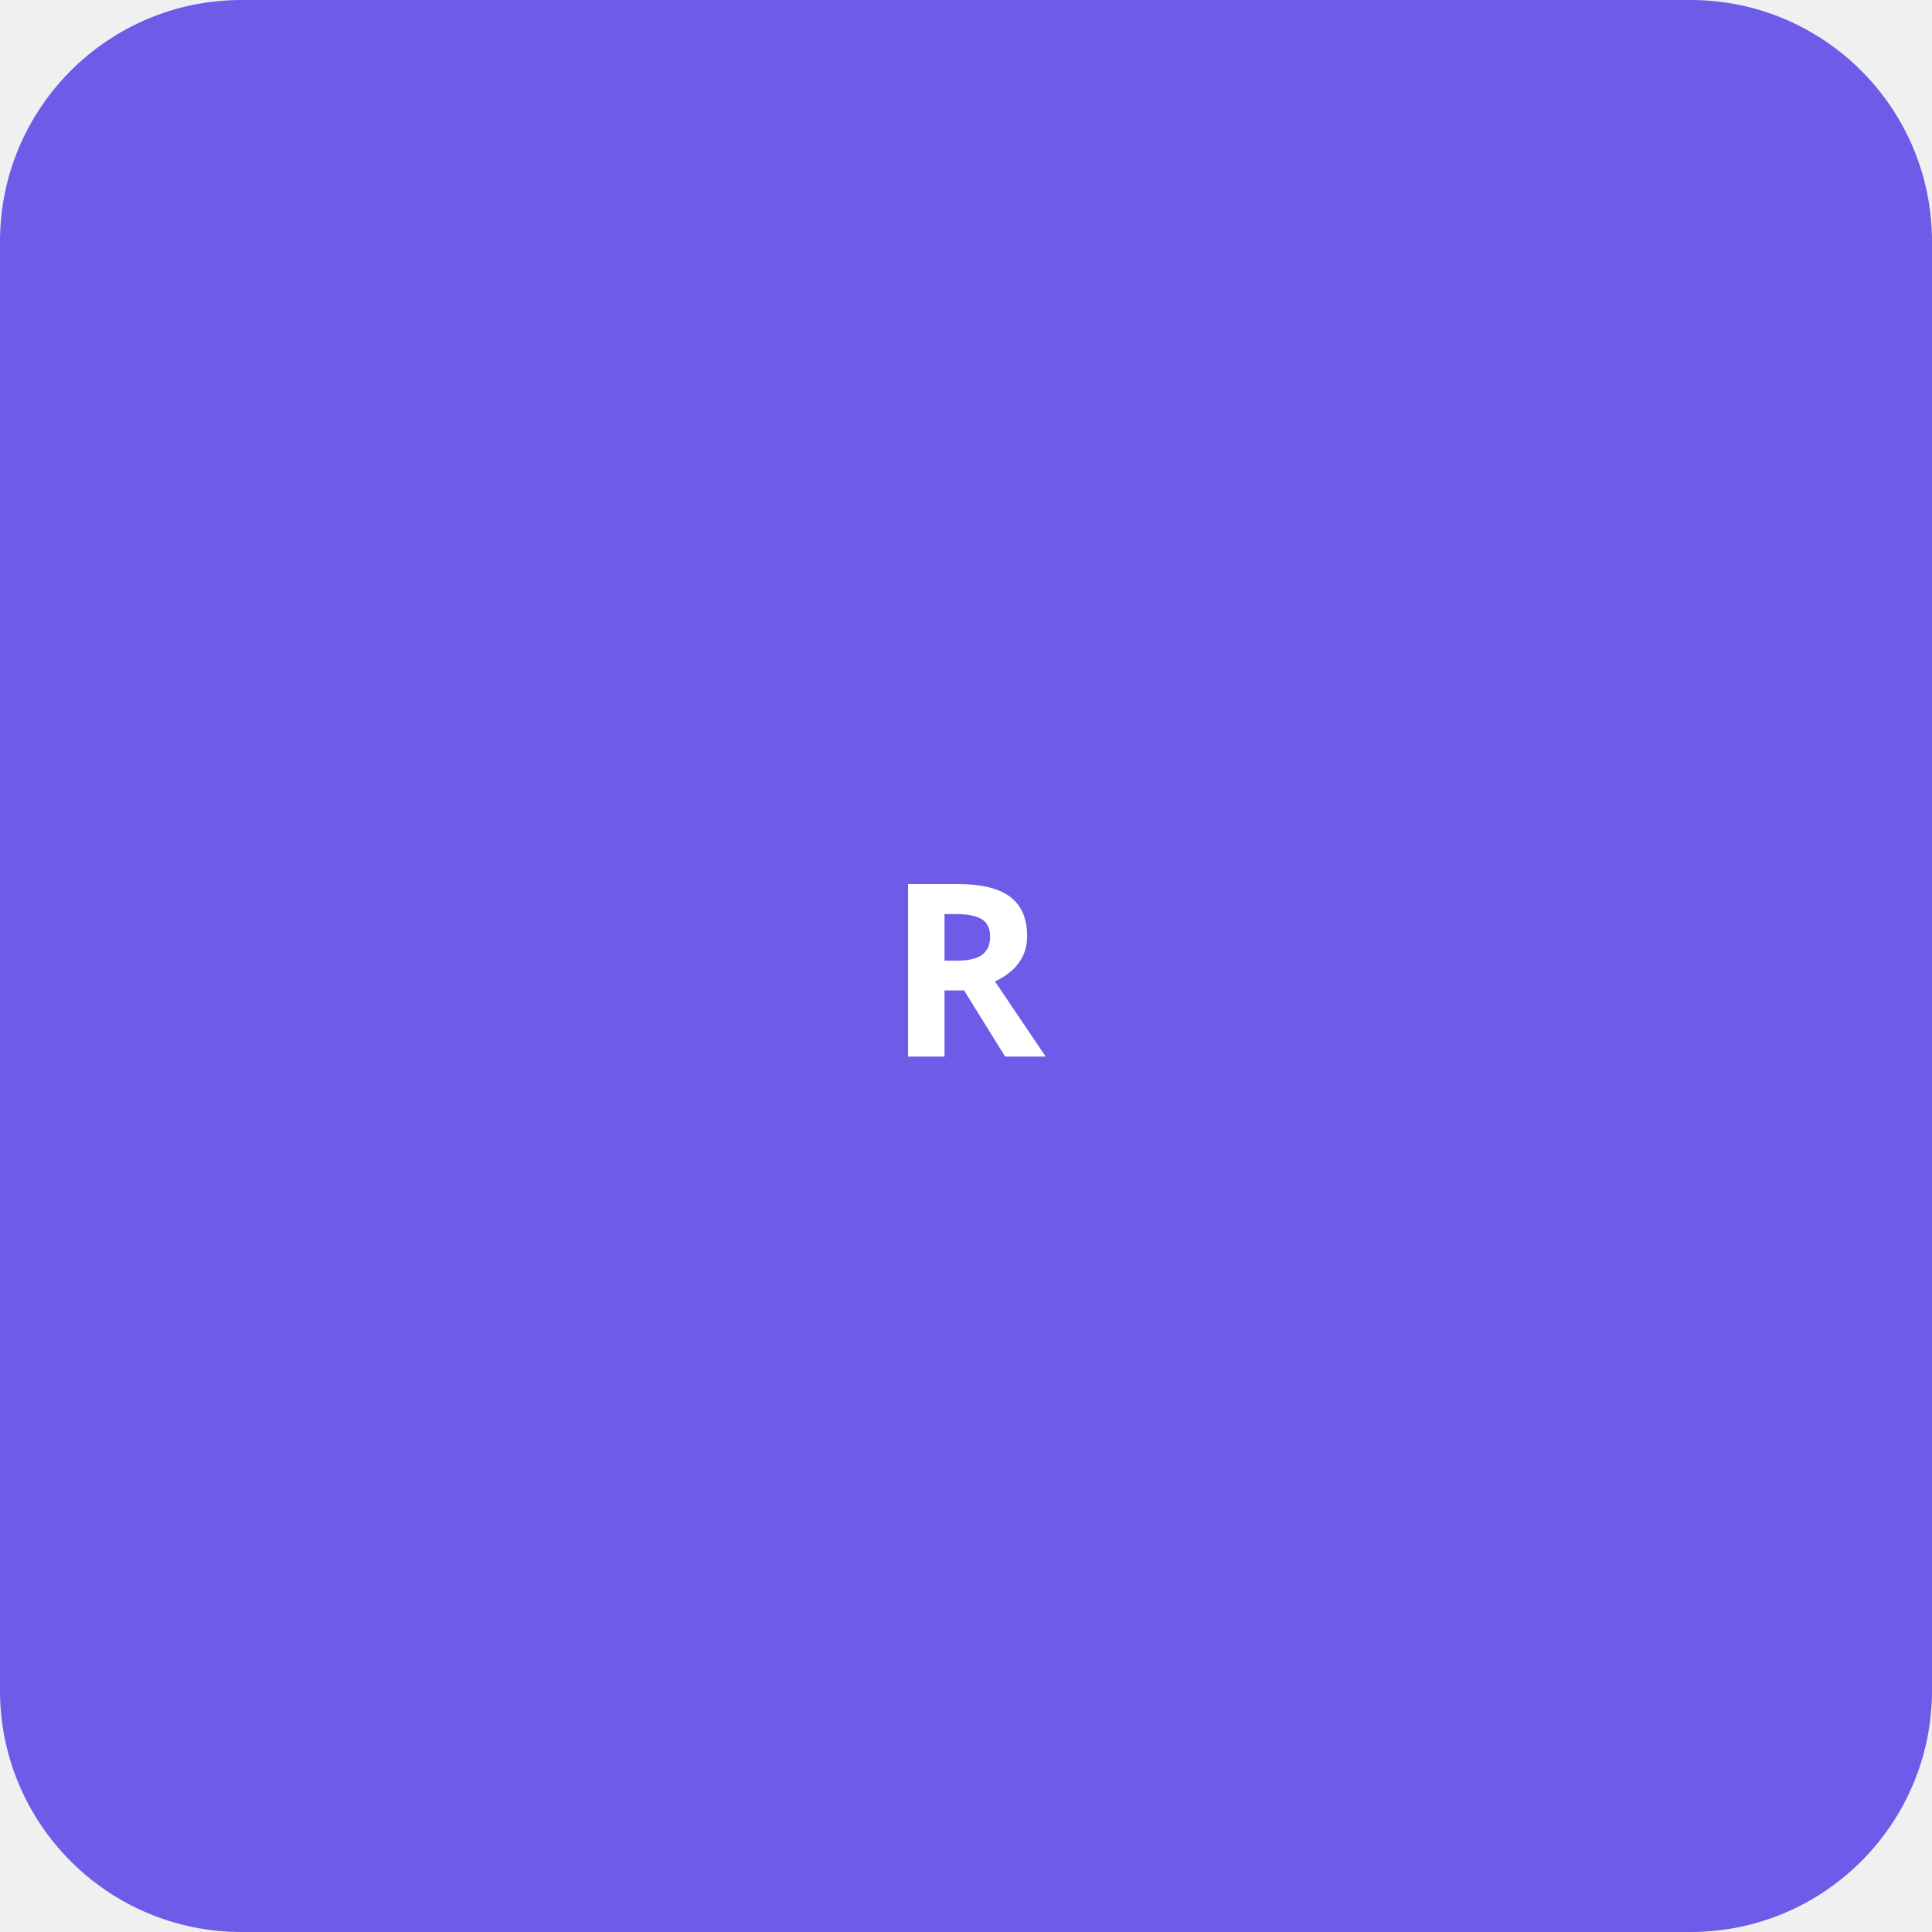
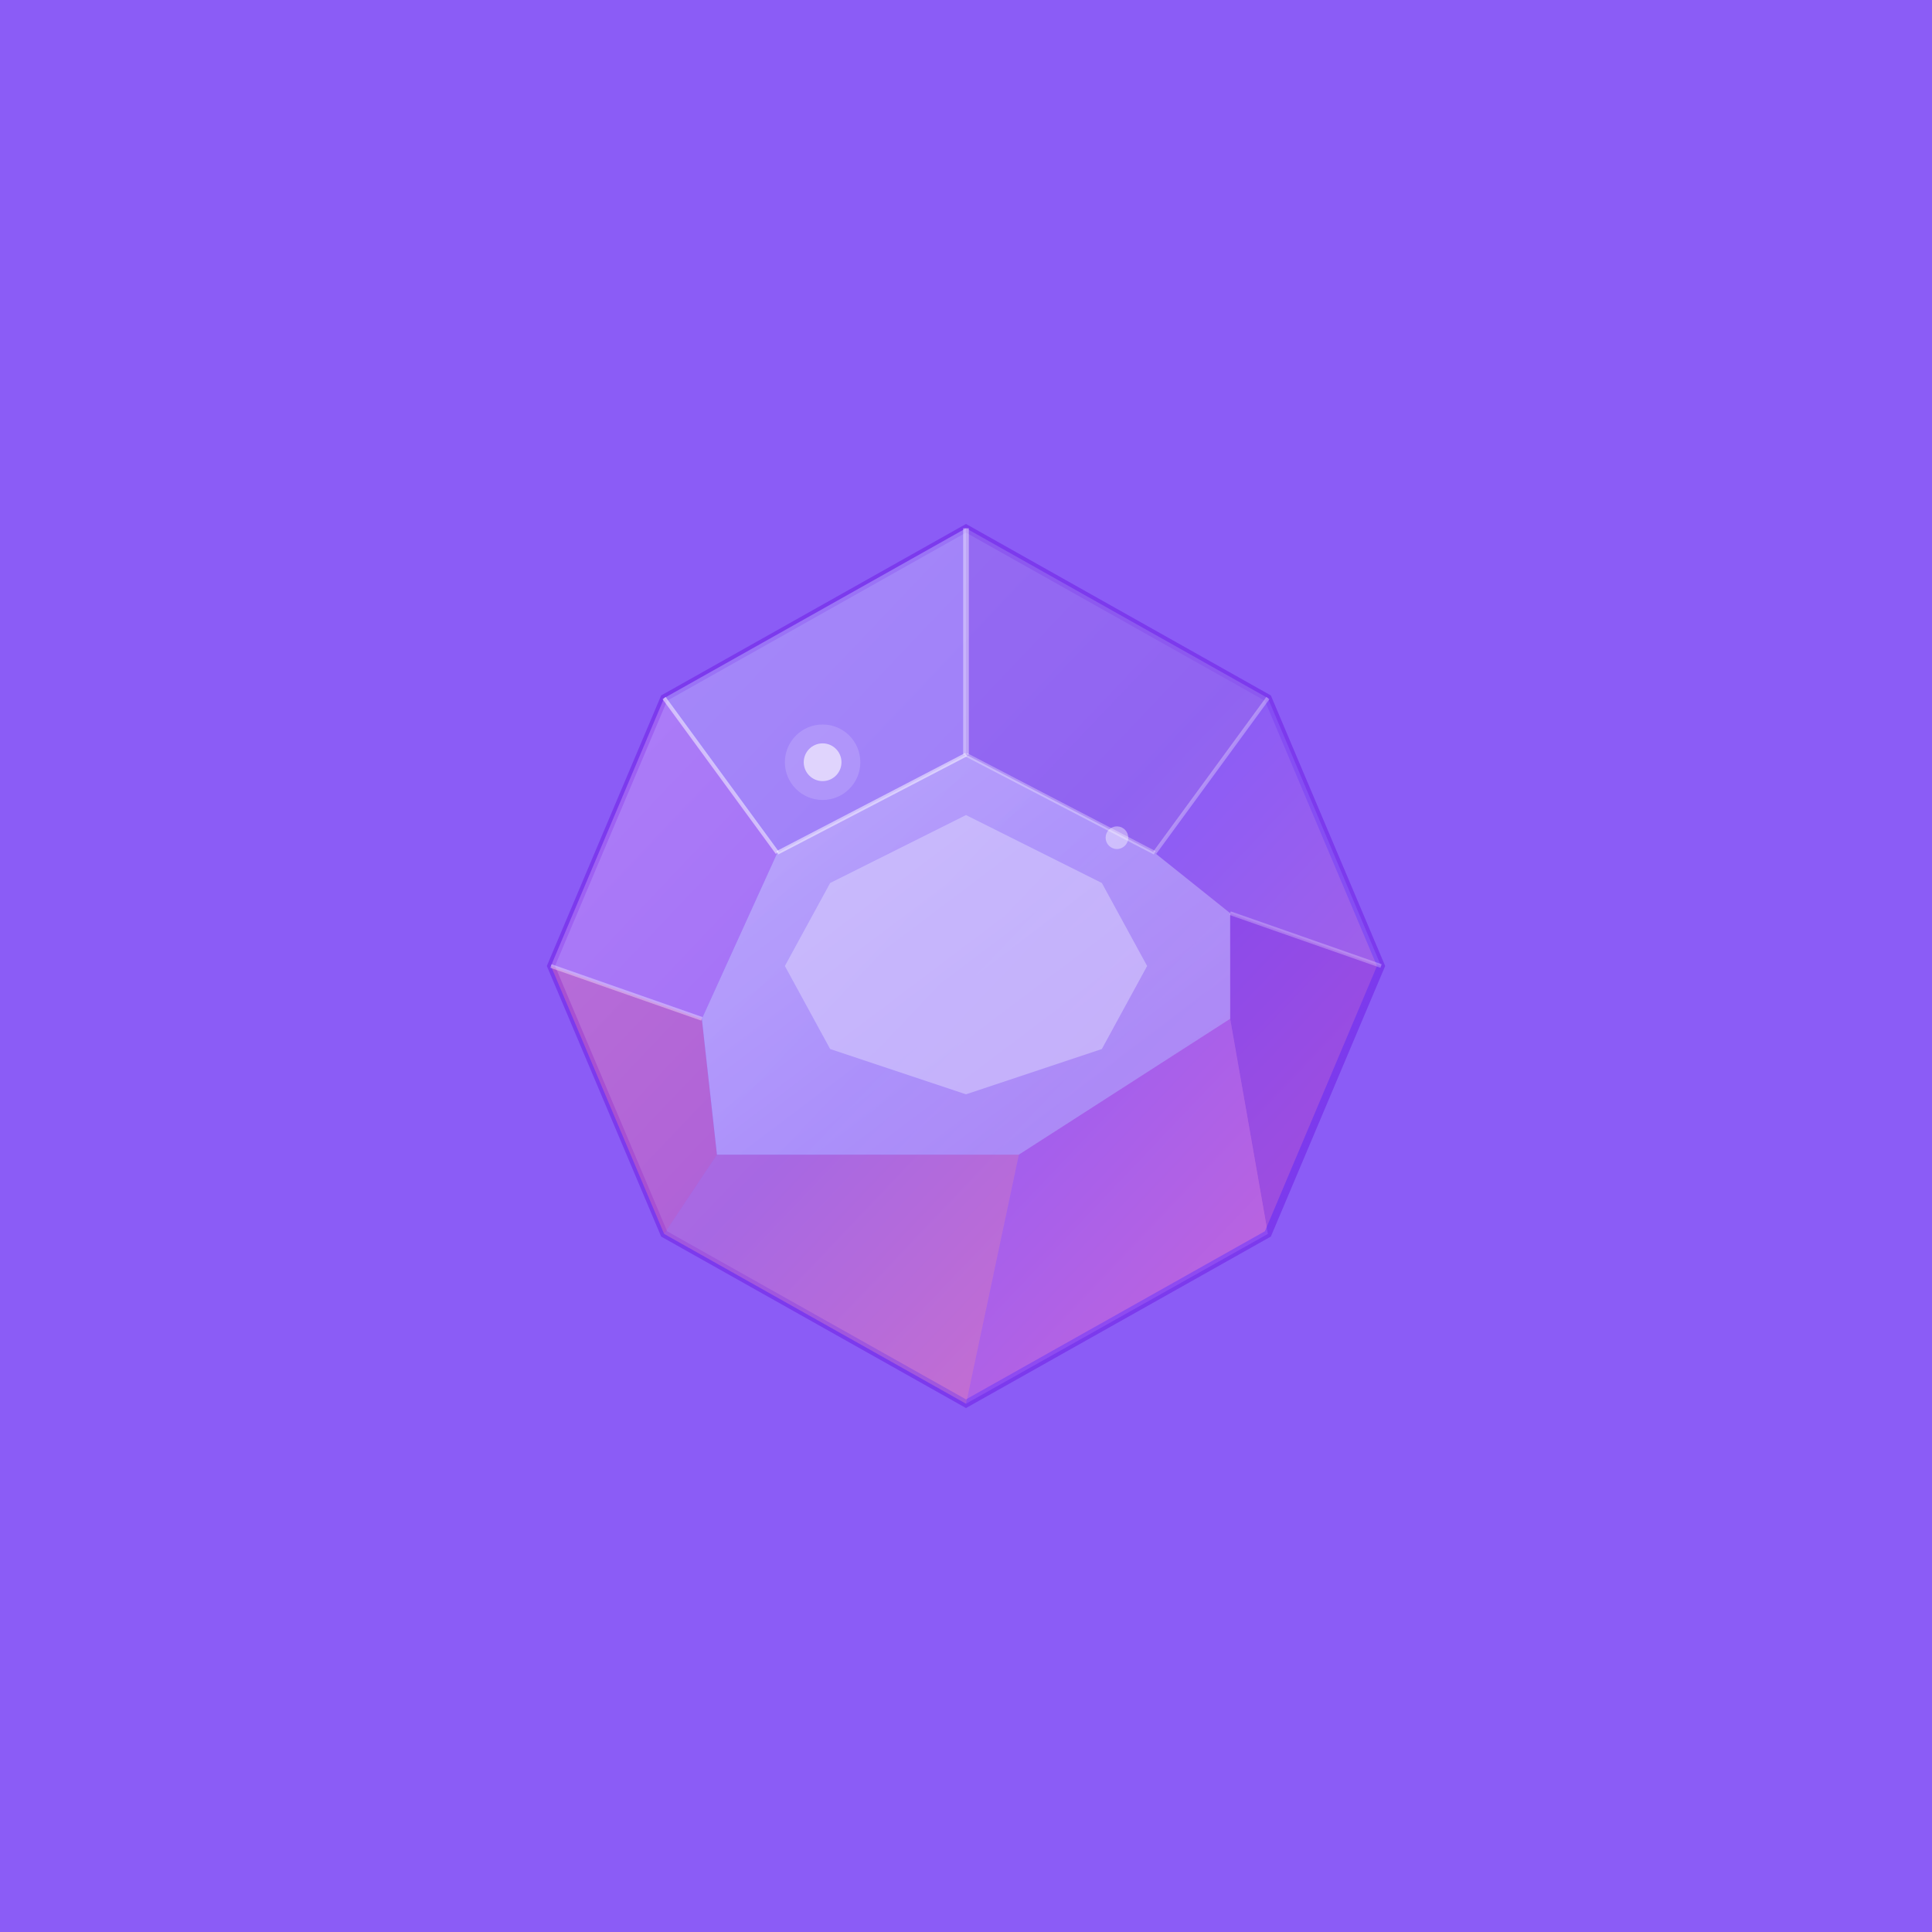
<svg xmlns="http://www.w3.org/2000/svg" viewBox="0 0 512 512">
-   <rect width="512" height="512" rx="64" fill="#6c5ce7" />
-   <text x="256" y="280" text-anchor="middle" font-family="system-ui, sans-serif" font-size="64" font-weight="700" fill="white">R</text>
+   <defs>
+     <linearGradient id="gemGrad" x1="0" y1="0" x2="1" y2="1">
+       <stop offset="0%" stop-color="#a78bfa" />
+       <stop offset="50%" stop-color="#8b5cf6" />
+       <stop offset="100%" stop-color="#f472b6" />
+     </linearGradient>
+     <linearGradient id="tableGrad" x1="0" y1="0" x2="1" y2="1">
+       <stop offset="0%" stop-color="#c4b5fd" />
+       <stop offset="100%" stop-color="#a78bfa" />
+     </linearGradient>
+   </defs>
+   <rect width="512" height="512" fill="#8b5cf6" />
+   <polygon points="256,140 336,185 366,256 336,327 256,372 176,327 146,256 176,185" fill="url(#gemGrad)" stroke="#7c3aed" stroke-width="2" />
+   <polygon points="256,140 176,185 206,226 256,200" fill="#a78bfa" opacity="0.7" />
+   <polygon points="256,140 336,185 306,226 256,200" fill="#9366f0" opacity="0.7" />
+   <polygon points="336,185 366,256 326,242 306,226" fill="#8b5cf6" opacity="0.6" />
+   <polygon points="366,256 336,327 326,270 326,242" fill="#7c3aed" opacity="0.6" />
+   <polygon points="336,327 256,372 270,306 326,270" fill="#9f5cf6" opacity="0.5" />
+   <polygon points="256,372 176,327 190,306 270,306" fill="#c474d0" opacity="0.5" />
+   <polygon points="176,327 146,256 186,270 190,306" fill="#d466b8" opacity="0.5" />
+   <polygon points="146,256 176,185 206,226 186,270" fill="#b47cf6" opacity="0.6" />
+   <polygon points="256,200 306,226 326,242 326,270 270,306 190,306 186,270 206,226" fill="url(#tableGrad)" opacity="0.8" />
+   <polygon points="256,216 292,234 304,256 292,278 256,290 220,278 208,256 220,234" fill="#ddd6fe" opacity="0.5" />
+   <line x1="256" y1="140" x2="256" y2="200" stroke="white" stroke-width="1.5" opacity="0.4" />
+   <line x1="256" y1="200" x2="306" y2="226" stroke="white" stroke-width="1" opacity="0.3" />
+   <line x1="256" y1="200" x2="206" y2="226" stroke="white" stroke-width="1" opacity="0.5" />
+   <line x1="336" y1="185" x2="306" y2="226" stroke="white" stroke-width="1" opacity="0.3" />
+   <line x1="176" y1="185" x2="206" y2="226" stroke="white" stroke-width="1" opacity="0.5" />
+   <line x1="366" y1="256" x2="326" y2="242" stroke="white" stroke-width="1" opacity="0.25" />
+   <line x1="146" y1="256" x2="186" y2="270" stroke="white" stroke-width="1" opacity="0.35" />
+   <circle cx="218" cy="202" r="5" fill="white" opacity="0.6" />
+   <circle cx="218" cy="202" r="10" fill="white" opacity="0.15" />
+   <circle cx="296" cy="222" r="3" fill="white" opacity="0.4" />
</svg>
